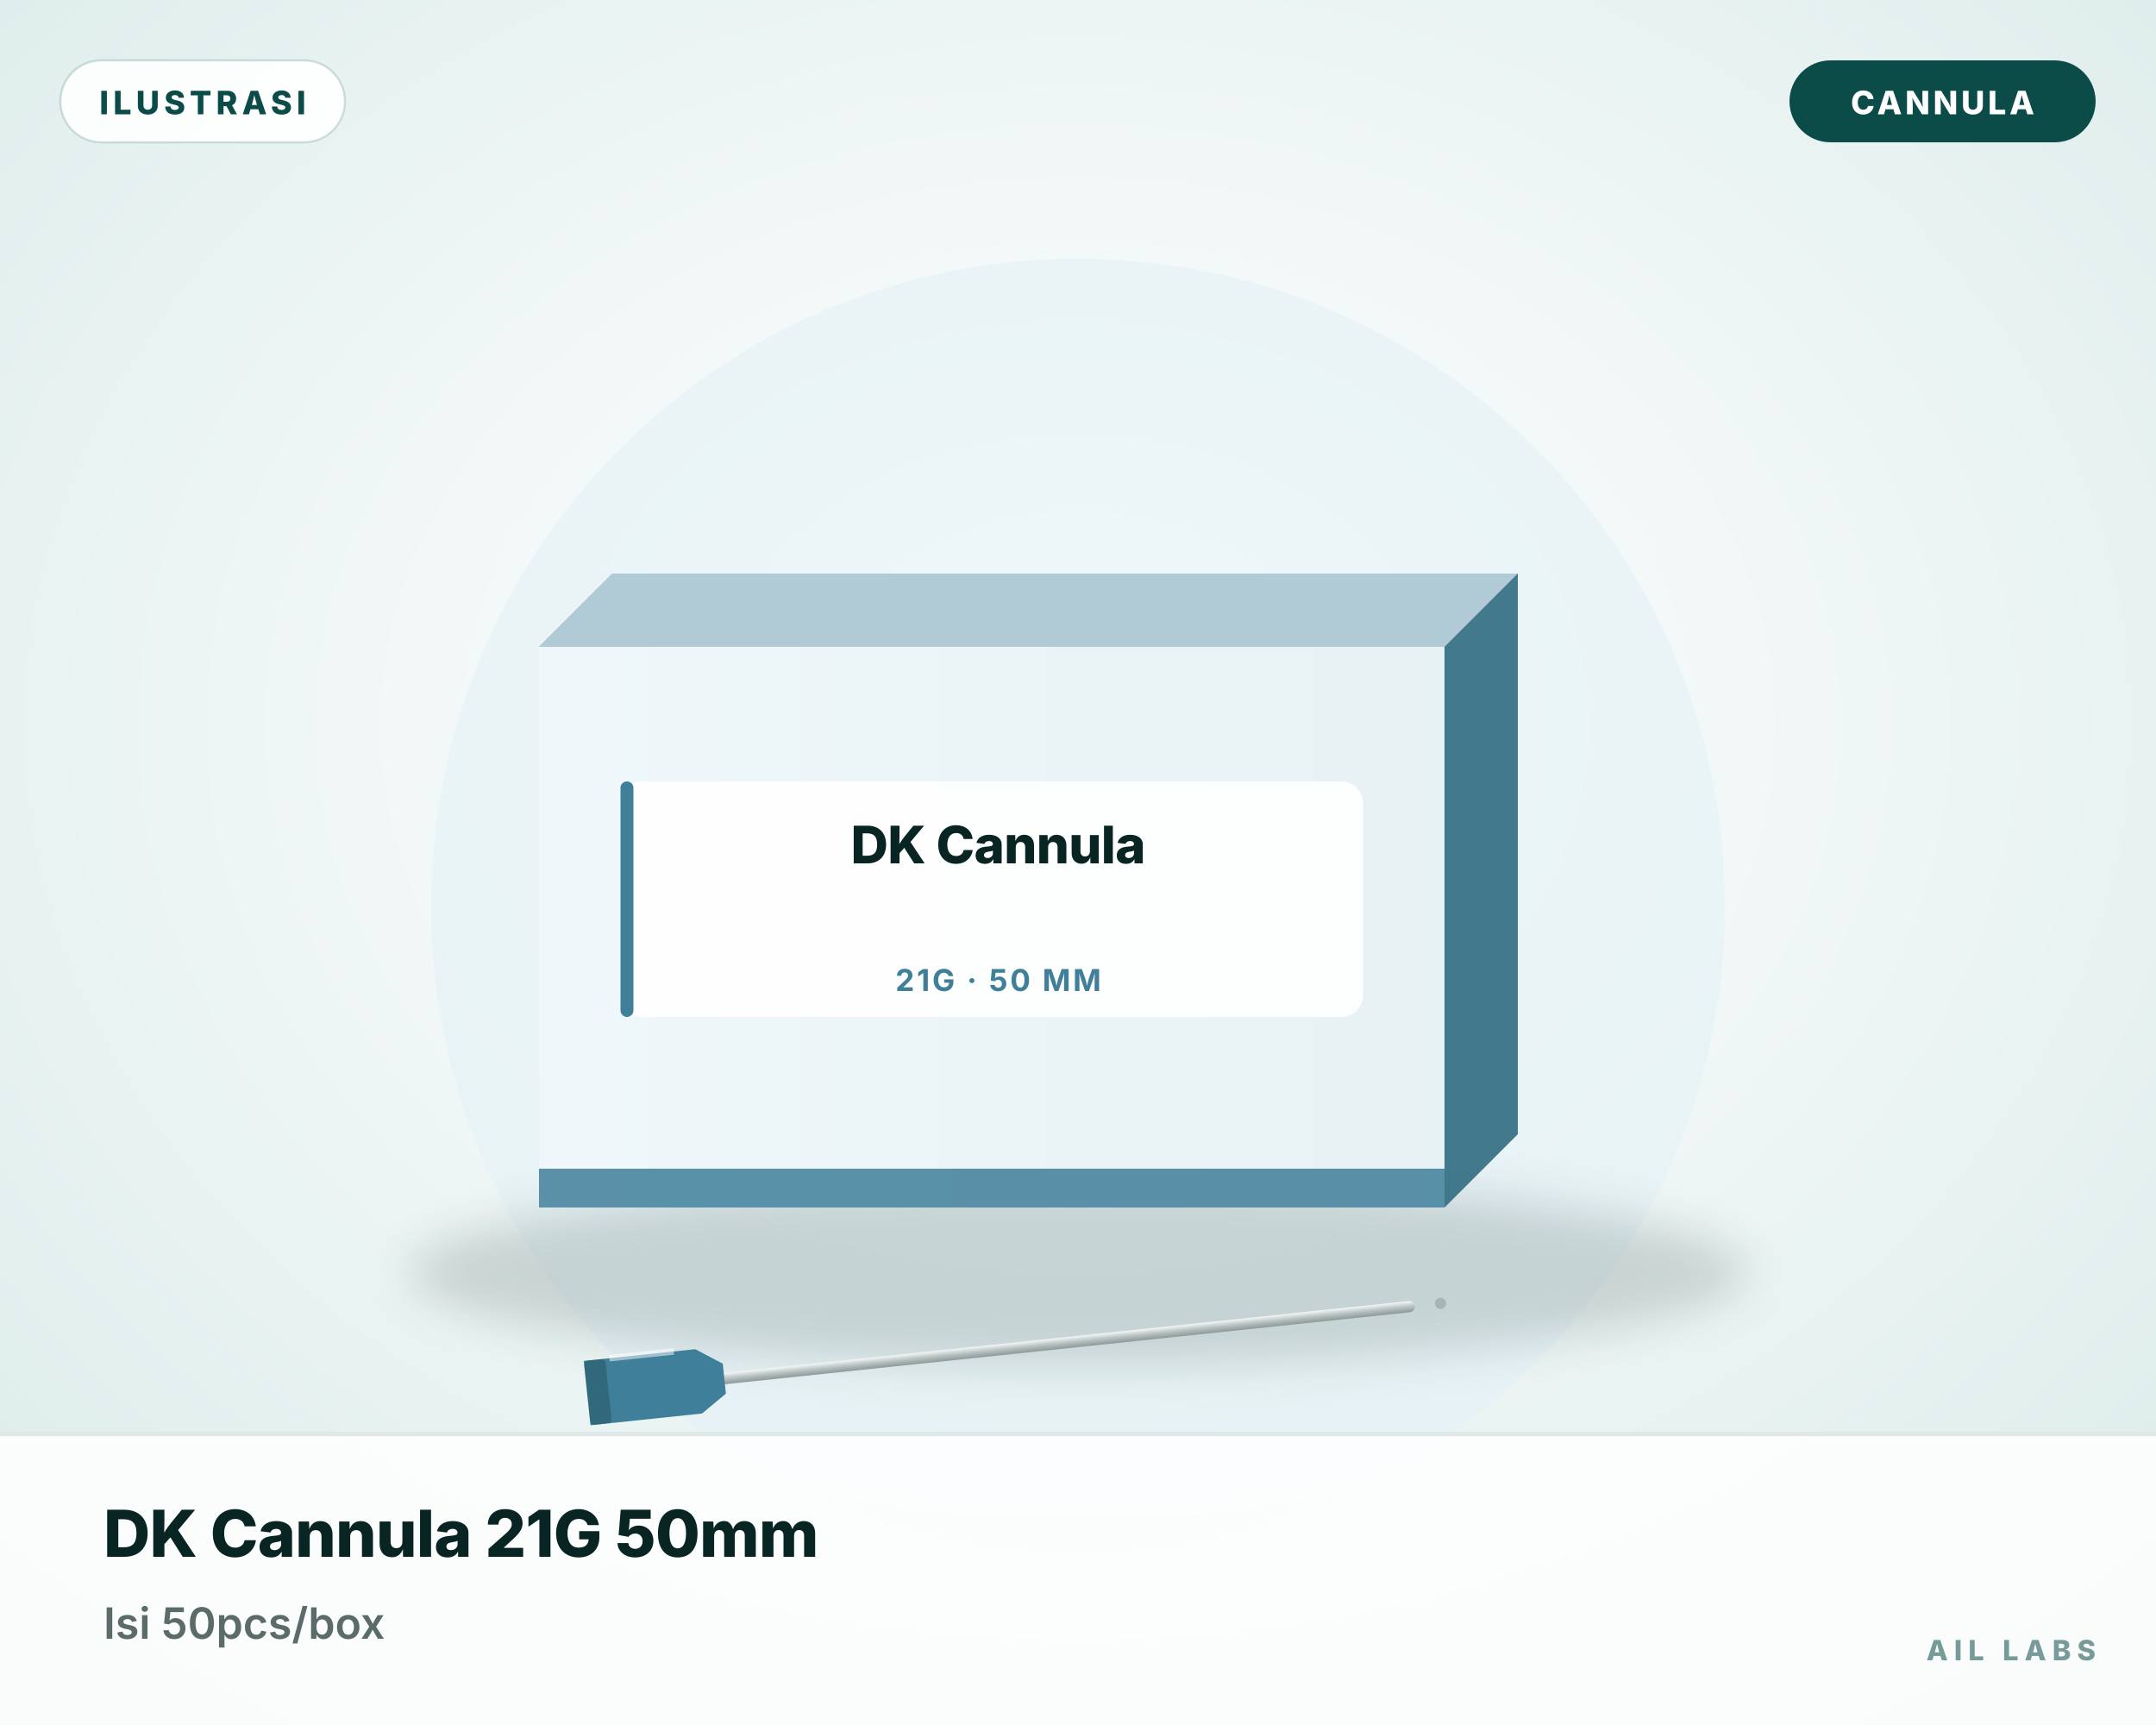
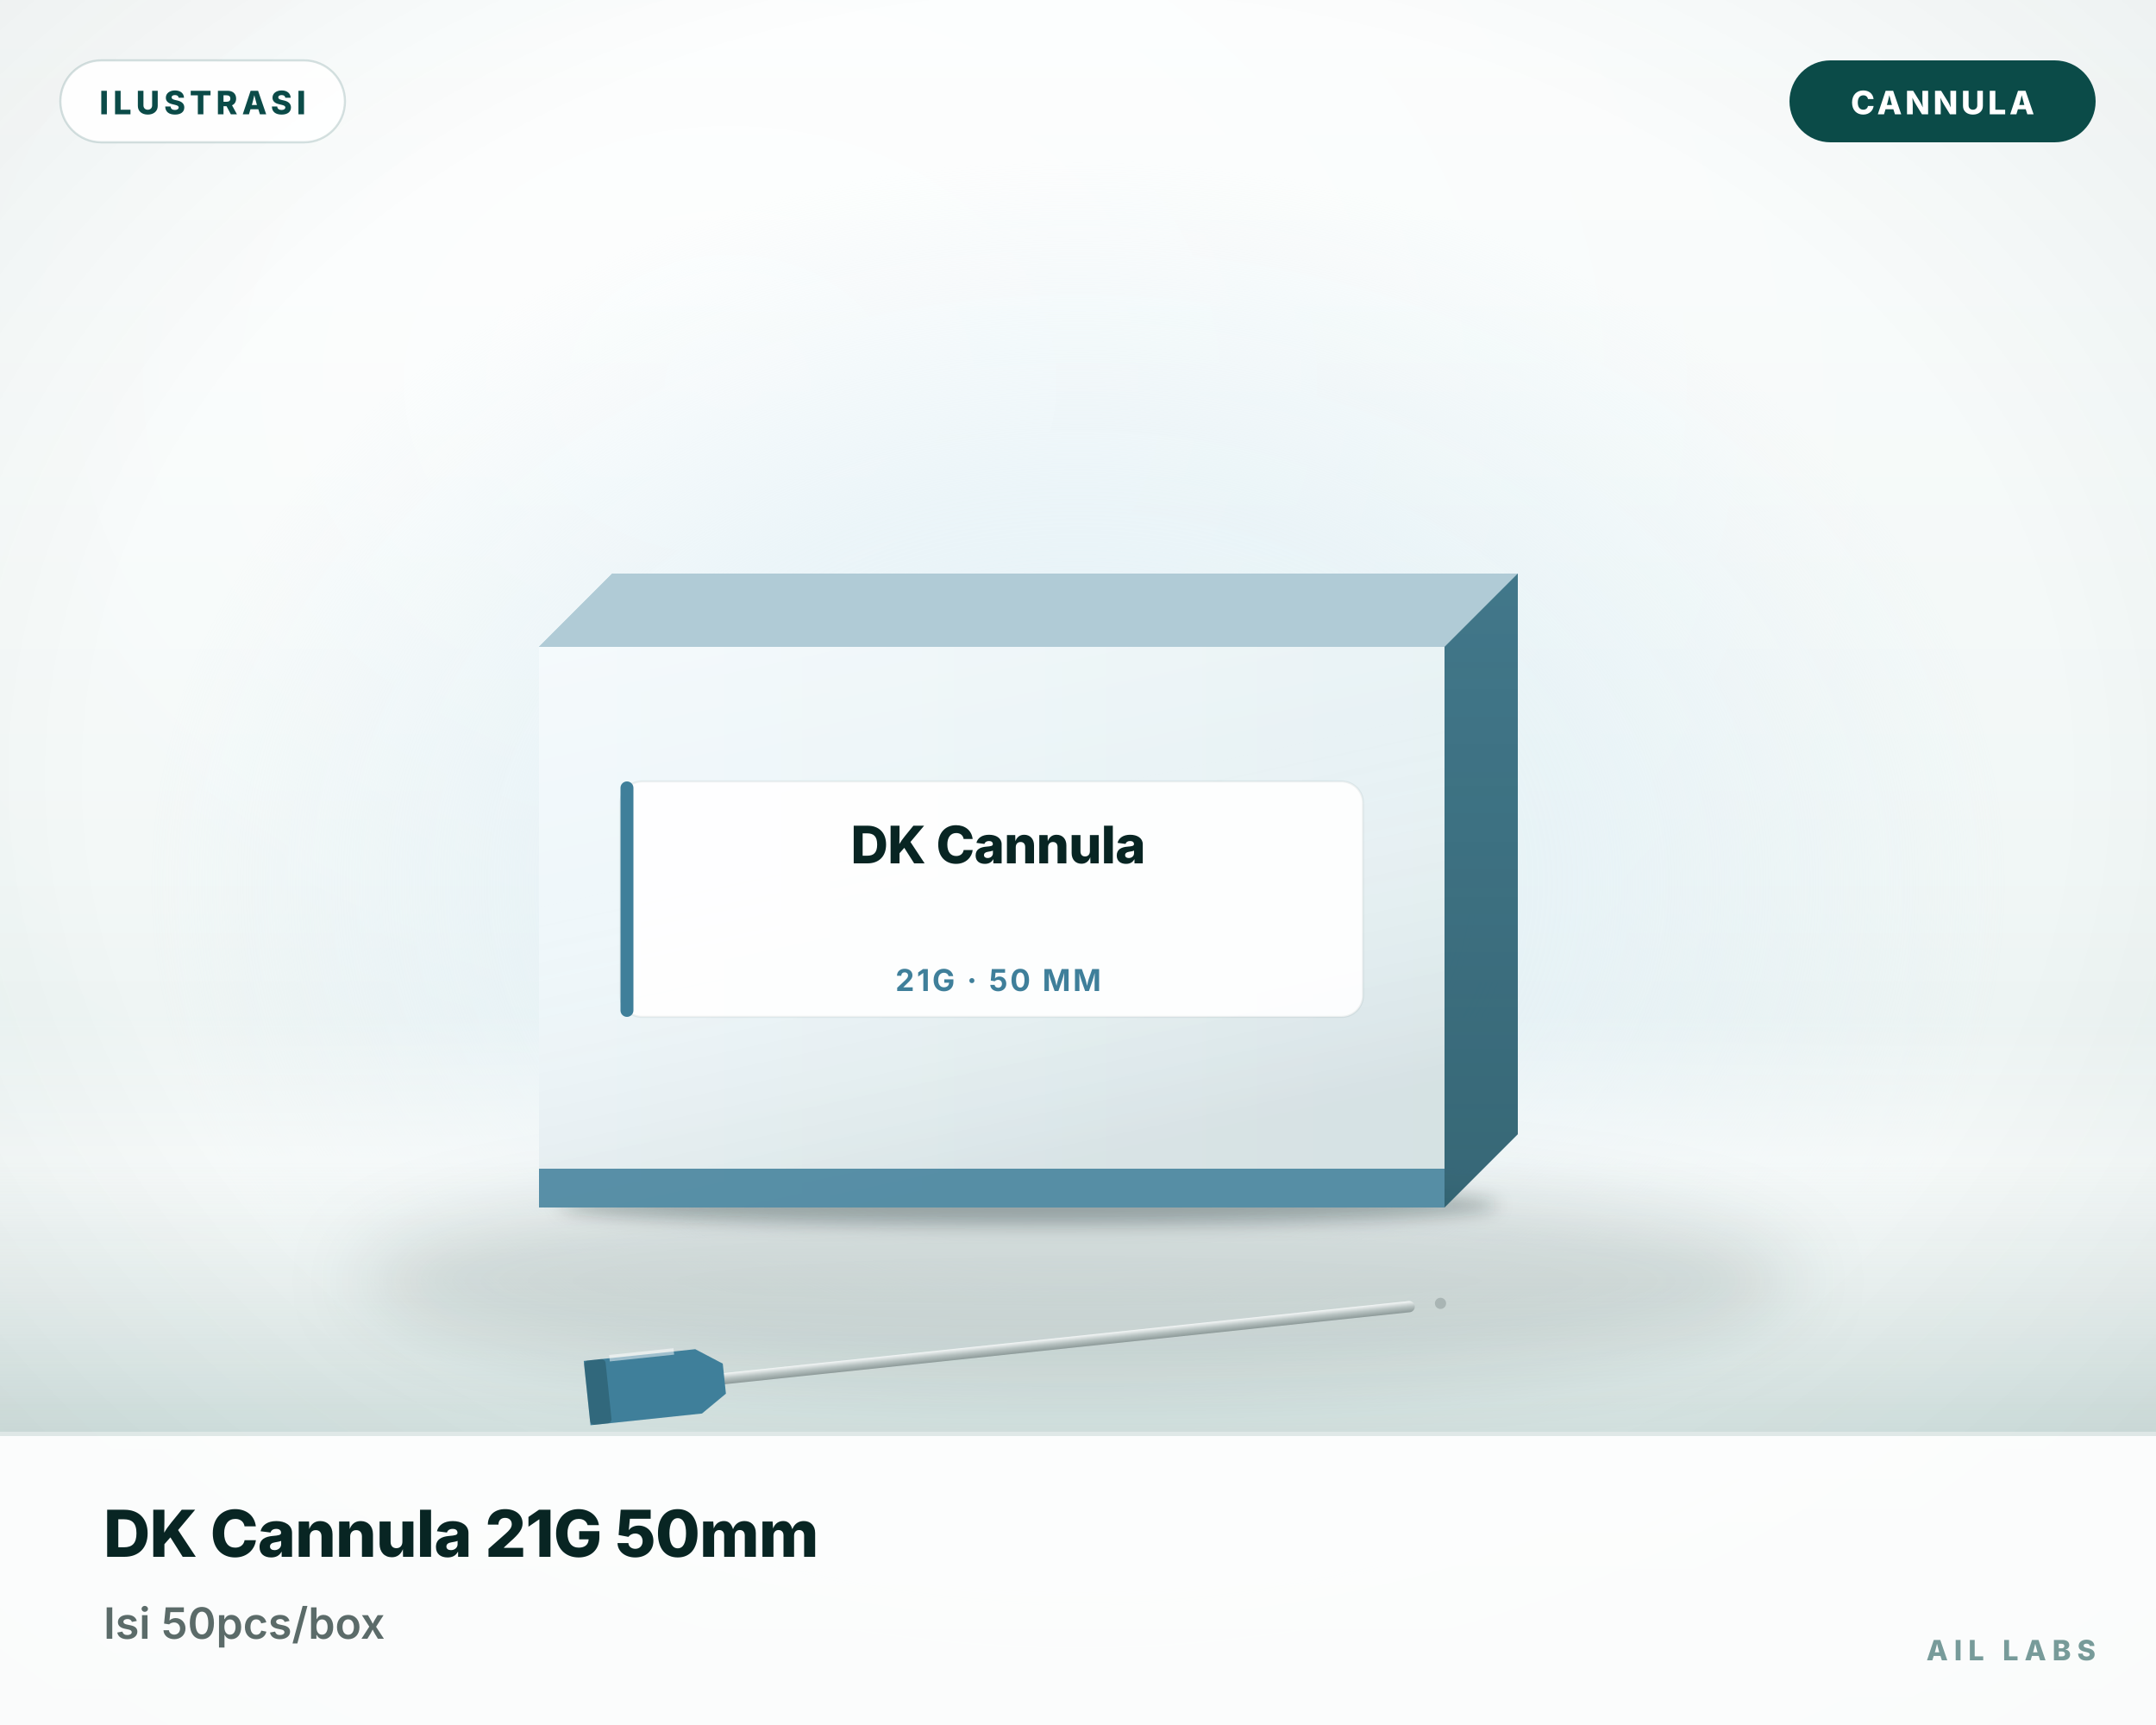
- <svg xmlns="http://www.w3.org/2000/svg" viewBox="0 0 1000 800" width="1000" height="800" font-family="Inter, ui-sans-serif, system-ui, -apple-system, 'Segoe UI', sans-serif" role="img" aria-label="Ilustrasi kemasan DK Cannula 21G 50mm">
+ <svg xmlns="http://www.w3.org/2000/svg" data-lit="1" viewBox="0 0 1000 800" width="1000" height="800" font-family="Inter, ui-sans-serif, system-ui, -apple-system, 'Segoe UI', sans-serif" role="img" aria-label="Ilustrasi kemasan DK Cannula 21G 50mm">
  <defs>
-     <radialGradient id="bg" cx="50%" cy="42%" r="70%">
-       <stop offset="0" stop-color="#ffffff" />
-       <stop offset=".55" stop-color="#eef6f5" />
-       <stop offset="1" stop-color="#dcecea" />
-     </radialGradient>
    <linearGradient id="glass" x1="0" x2="1">
-       <stop offset="0" stop-color="#e3eeed" />
-       <stop offset=".35" stop-color="#ffffff" />
-       <stop offset="1" stop-color="#d5e3e1" />
+       <stop offset="0" stop-color="#cfe0de" />
+       <stop offset=".18" stop-color="#f4f9f8" />
+       <stop offset=".32" stop-color="#ffffff" />
+       <stop offset=".7" stop-color="#e6efee" />
+       <stop offset="1" stop-color="#c3d5d3" />
    </linearGradient>
    <linearGradient id="boxg" x1="0" x2="1">
      <stop offset="0" stop-color="#ffffff" />
      <stop offset="1" stop-color="#eef3f2" />
    </linearGradient>
    <linearGradient id="pouch" x1="0" y1="0" x2="1" y2="1">
      <stop offset="0" stop-color="#ffffff" stop-opacity=".95" />
      <stop offset="1" stop-color="#e6efee" stop-opacity=".95" />
    </linearGradient>
    <linearGradient id="steel" x1="0" y1="0" x2="0" y2="1">
      <stop offset="0" stop-color="#f4f7f7" />
      <stop offset=".5" stop-color="#b7c2c1" />
      <stop offset="1" stop-color="#8d9a99" />
    </linearGradient>
    <linearGradient id="amber" x1="0" x2="1">
-       <stop offset="0" stop-color="#7a3f12" />
-       <stop offset=".4" stop-color="#b8692a" />
-       <stop offset="1" stop-color="#6a3510" />
+       <stop offset="0" stop-color="#5a2c0b" />
+       <stop offset=".22" stop-color="#9c561e" />
+       <stop offset=".38" stop-color="#c47a36" />
+       <stop offset=".72" stop-color="#8a4816" />
+       <stop offset="1" stop-color="#4e260a" />
    </linearGradient>
    <filter id="blur" x="-20%" y="-50%" width="140%" height="200%">
-       <feGaussianBlur stdDeviation="10" />
+       <feGaussianBlur stdDeviation="12" />
+     </filter>
+     <linearGradient id="bg" x1="0" y1="0" x2="0" y2="1">
+       <stop offset="0" stop-color="#fbfdfd" />
+       <stop offset=".5" stop-color="#f1f7f6" />
+       <stop offset=".72" stop-color="#e6efee" />
+       <stop offset="1" stop-color="#dbe7e5" />
+     </linearGradient>
+     <linearGradient id="floor" x1="0" y1="0" x2="0" y2="1">
+       <stop offset="0" stop-color="#ffffff" stop-opacity="0" />
+       <stop offset=".35" stop-color="#ffffff" stop-opacity=".55" />
+       <stop offset="1" stop-color="#cfdedc" stop-opacity=".9" />
+     </linearGradient>
+     <radialGradient id="key" cx="34%" cy="22%" r="60%">
+       <stop offset="0" stop-color="#ffffff" stop-opacity=".75" />
+       <stop offset=".6" stop-color="#ffffff" stop-opacity=".15" />
+       <stop offset="1" stop-color="#ffffff" stop-opacity="0" />
+     </radialGradient>
+     <radialGradient id="tint">
+       <stop offset="0" stop-color="#e2f0f6" />
+       <stop offset=".55" stop-color="#e2f0f6" stop-opacity=".6" />
+       <stop offset="1" stop-color="#e2f0f6" stop-opacity="0" />
+     </radialGradient>
+     <radialGradient id="vig" cx="50%" cy="45%" r="75%">
+       <stop offset=".6" stop-color="#082523" stop-opacity="0" />
+       <stop offset="1" stop-color="#082523" stop-opacity=".07" />
+     </radialGradient>
+     <linearGradient id="cyl" x1="0" x2="1">
+       <stop offset="0" stop-color="#05201e" stop-opacity=".26" />
+       <stop offset=".09" stop-color="#05201e" stop-opacity=".08" />
+       <stop offset=".26" stop-color="#ffffff" stop-opacity=".32" />
+       <stop offset=".4" stop-color="#ffffff" stop-opacity=".04" />
+       <stop offset=".66" stop-color="#05201e" stop-opacity="0" />
+       <stop offset=".9" stop-color="#05201e" stop-opacity=".12" />
+       <stop offset="1" stop-color="#05201e" stop-opacity=".28" />
+     </linearGradient>
+     <linearGradient id="cylv" x1="0" y1="0" x2="0" y2="1">
+       <stop offset="0" stop-color="#05201e" stop-opacity=".18" />
+       <stop offset=".12" stop-color="#ffffff" stop-opacity=".1" />
+       <stop offset=".3" stop-color="#ffffff" stop-opacity=".38" />
+       <stop offset=".45" stop-color="#ffffff" stop-opacity=".04" />
+       <stop offset=".85" stop-color="#05201e" stop-opacity=".1" />
+       <stop offset="1" stop-color="#05201e" stop-opacity=".24" />
+     </linearGradient>
+     <linearGradient id="wrap" x1="0" x2="1">
+       <stop offset="0" stop-color="#05201e" stop-opacity=".1" />
+       <stop offset=".2" stop-color="#ffffff" stop-opacity=".15" />
+       <stop offset=".55" stop-color="#05201e" stop-opacity="0" />
+       <stop offset="1" stop-color="#05201e" stop-opacity=".12" />
+     </linearGradient>
+     <linearGradient id="face" x1="0" y1="0" x2=".35" y2="1">
+       <stop offset="0" stop-color="#ffffff" stop-opacity=".34" />
+       <stop offset=".4" stop-color="#ffffff" stop-opacity="0" />
+       <stop offset="1" stop-color="#05201e" stop-opacity=".08" />
+     </linearGradient>
+     <linearGradient id="side" x1="0" y1="0" x2="0" y2="1">
+       <stop offset="0" stop-color="#05201e" stop-opacity=".02" />
+       <stop offset="1" stop-color="#05201e" stop-opacity=".2" />
+     </linearGradient>
+     <linearGradient id="sheen" x1="0" y1="0" x2="1" y2="1">
+       <stop offset=".3" stop-color="#ffffff" stop-opacity="0" />
+       <stop offset=".42" stop-color="#ffffff" stop-opacity=".5" />
+       <stop offset=".5" stop-color="#ffffff" stop-opacity="0" />
+       <stop offset=".95" stop-color="#05201e" stop-opacity=".05" />
+     </linearGradient>
+     <linearGradient id="spec" x1="0" y1="0" x2="0" y2="1">
+       <stop offset="0" stop-color="#ffffff" stop-opacity="0" />
+       <stop offset=".18" stop-color="#ffffff" />
+       <stop offset=".75" stop-color="#ffffff" stop-opacity=".8" />
+       <stop offset="1" stop-color="#ffffff" stop-opacity="0" />
+     </linearGradient>
+     <filter id="soft" x="-30%" y="-80%" width="160%" height="260%">
+       <feGaussianBlur stdDeviation="18" />
+     </filter>
+     <filter id="contact" x="-20%" y="-100%" width="140%" height="300%">
+       <feGaussianBlur stdDeviation="4" />
    </filter>
  </defs>
  <rect width="1000" height="800" fill="url(#bg)" />
-   <circle cx="500" cy="420" r="300" fill="#e2f0f6" opacity=".55" />
-   <ellipse cx="500" cy="590" rx="310.0" ry="43.4" fill="#082523" opacity="0.16" filter="url(#blur)" />
+   <rect width="1000" height="800" fill="url(#key)" />
+   <ellipse cx="500" cy="410" rx="430" ry="340" fill="url(#tint)" />
+   <rect x="0" y="470" width="1000" height="194" fill="url(#floor)" />
+   <rect width="1000" height="800" fill="url(#vig)" />
+   <ellipse cx="500" cy="594" rx="334.8" ry="47.7" fill="#082523" opacity=".13" filter="url(#soft)" />
+   <ellipse cx="477.0" cy="559.0" rx="217.9" ry="9.0" fill="#041615" opacity=".3" filter="url(#contact)" />
  <path d="M250,300 l34,-34 h420 v260 l-34,34 z" fill="#3f7f9a" opacity=".9" />
  <path d="M250,300 l34,-34 h420 l-34,34 z" fill="#fff" opacity=".55" />
  <path d="M670,300 l34,-34 v260 l-34,34 z" fill="#082523" opacity=".18" />
+   <path d="M670,300 l34,-34 v260 l-34,34 z" fill="url(#side)" />
  <rect x="250" y="300" width="420" height="260" fill="url(#boxg)" />
  <rect x="250" y="300" width="420" height="260" fill="#e2f0f6" opacity=".55" />
+   <rect x="250" y="300" width="420" height="260" fill="url(#face)" />
  <rect x="250" y="542" width="420" height="18" fill="#3f7f9a" opacity=".85" />
-   <rect x="287.8" y="362.4" width="344.4" height="109.2" rx="10" fill="#fff" fill-opacity=".92" />
+   <rect x="287.8" y="362.4" width="344.4" height="109.2" rx="10" fill="#fff" fill-opacity=".92" stroke="#082523" stroke-opacity=".06" />
  <rect x="287.8" y="362.4" width="6" height="109.2" rx="3" fill="#3f7f9a" />
  <text x="463.0" y="400.4" text-anchor="middle" font-size="24" font-weight="800" fill="#082523" letter-spacing="-0.01em">DK Cannula</text>
  <text x="463.0" y="459.6" text-anchor="middle" font-size="14" font-weight="700" fill="#3f7f9a" letter-spacing=".08em">21G · 50 MM</text>
  <g transform="rotate(-6 330 640)">
    <rect x="330" y="637.4" width="328" height="5.2" rx="2.6" fill="url(#steel)" />
    <circle cx="670" cy="640" r="2.6" fill="#a9b5b4" />
    <path d="M272,625 h52 l12,8 v14 l-12,8 h-52 z" fill="#3f7f9a" />
    <rect x="272" y="625" width="10" height="30" rx="2" fill="#082523" opacity=".25" />
    <path d="M284,625 h30" stroke="#fff" stroke-width="3" opacity=".5" />
  </g>
-   <rect x="0" y="664" width="1000" height="136" fill="#ffffff" opacity=".86" />
+   <rect x="0" y="664" width="1000" height="136" fill="#ffffff" opacity=".9" />
  <rect x="0" y="664" width="1000" height="2" fill="#0b4b48" opacity=".12" />
  <text x="48" y="722" text-anchor="start" font-size="30" font-weight="800" fill="#082523" letter-spacing="-0.01em">DK Cannula 21G 50mm</text>
  <text x="48" y="760" font-size="20" font-weight="600" fill="#5b6b69">Isi 50pcs/box</text>
  <rect x="28" y="28" width="132" height="38" rx="19" fill="#ffffff" opacity=".9" stroke="#0b4b48" stroke-opacity=".18" />
  <text x="94" y="53" text-anchor="middle" font-size="15" font-weight="800" fill="#0b4b48" letter-spacing=".14em">ILUSTRASI</text>
  <rect x="830" y="28" width="142" height="38" rx="19" fill="#0b4b48" />
  <text x="901.0" y="53" text-anchor="middle" font-size="15" font-weight="800" fill="#fff" letter-spacing=".1em">CANNULA</text>
  <text x="972" y="770" text-anchor="end" font-size="13" font-weight="800" fill="#0b4b48" opacity=".55" letter-spacing=".22em">AIL LABS</text>
</svg>
